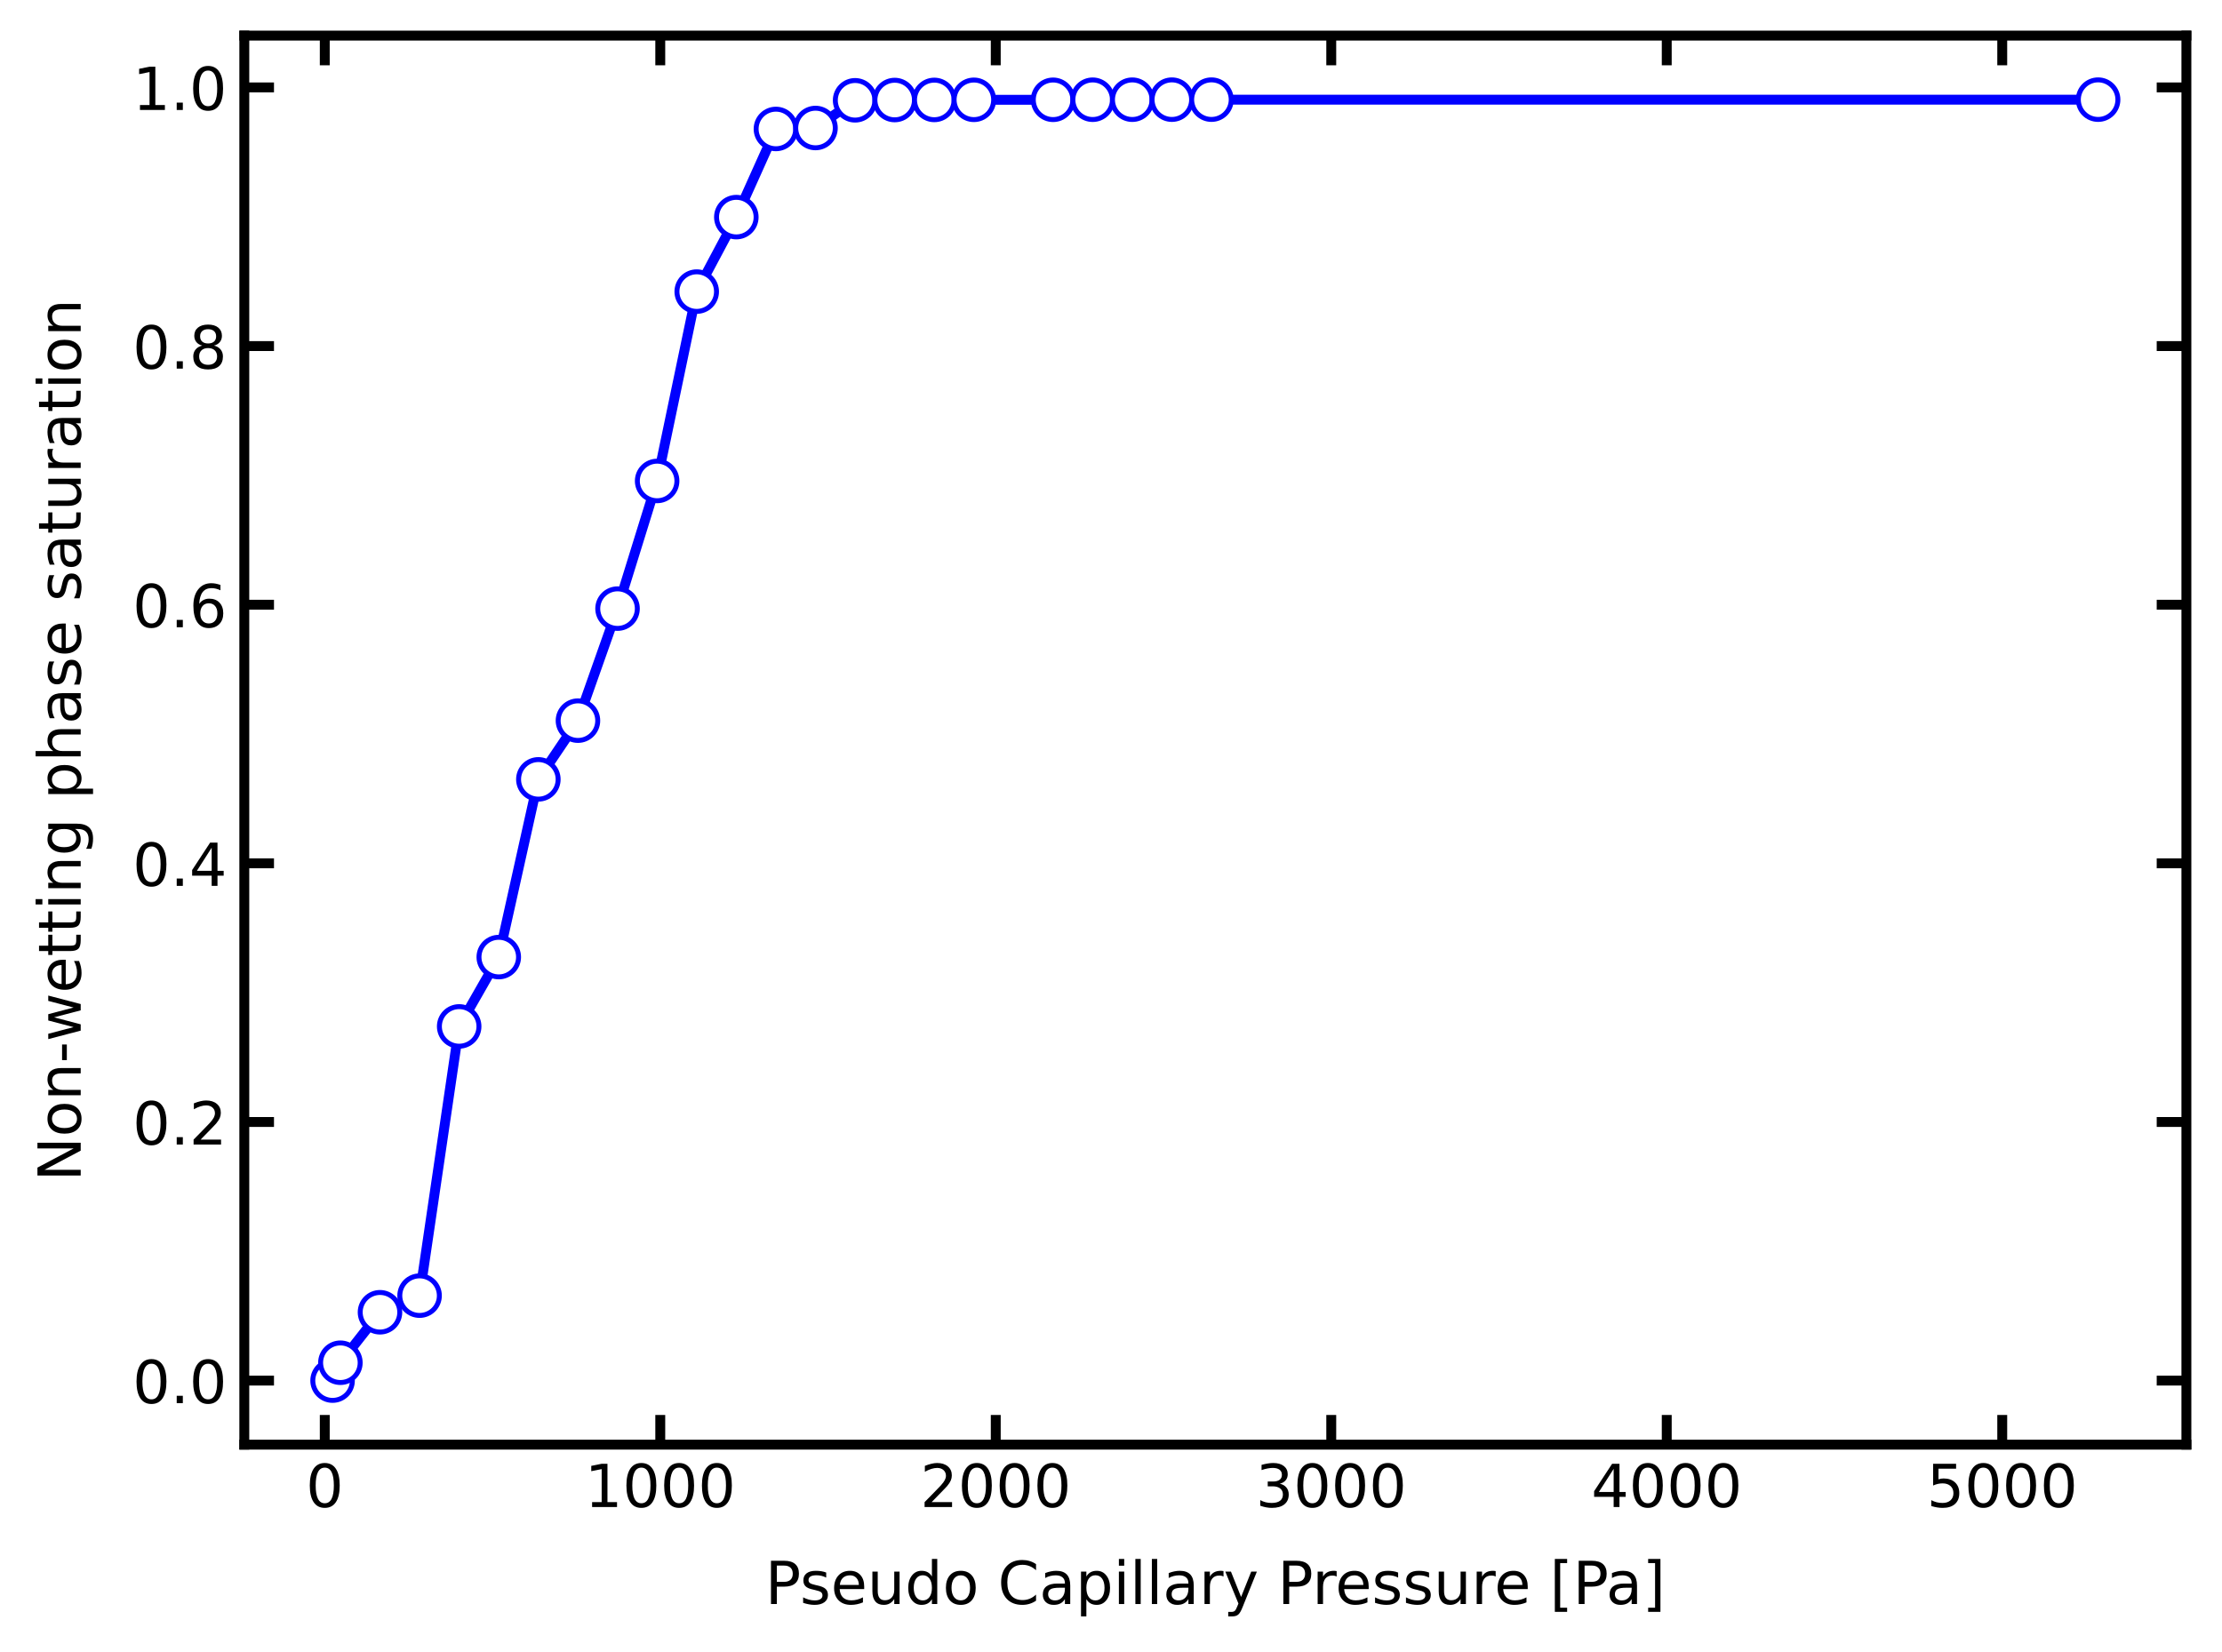
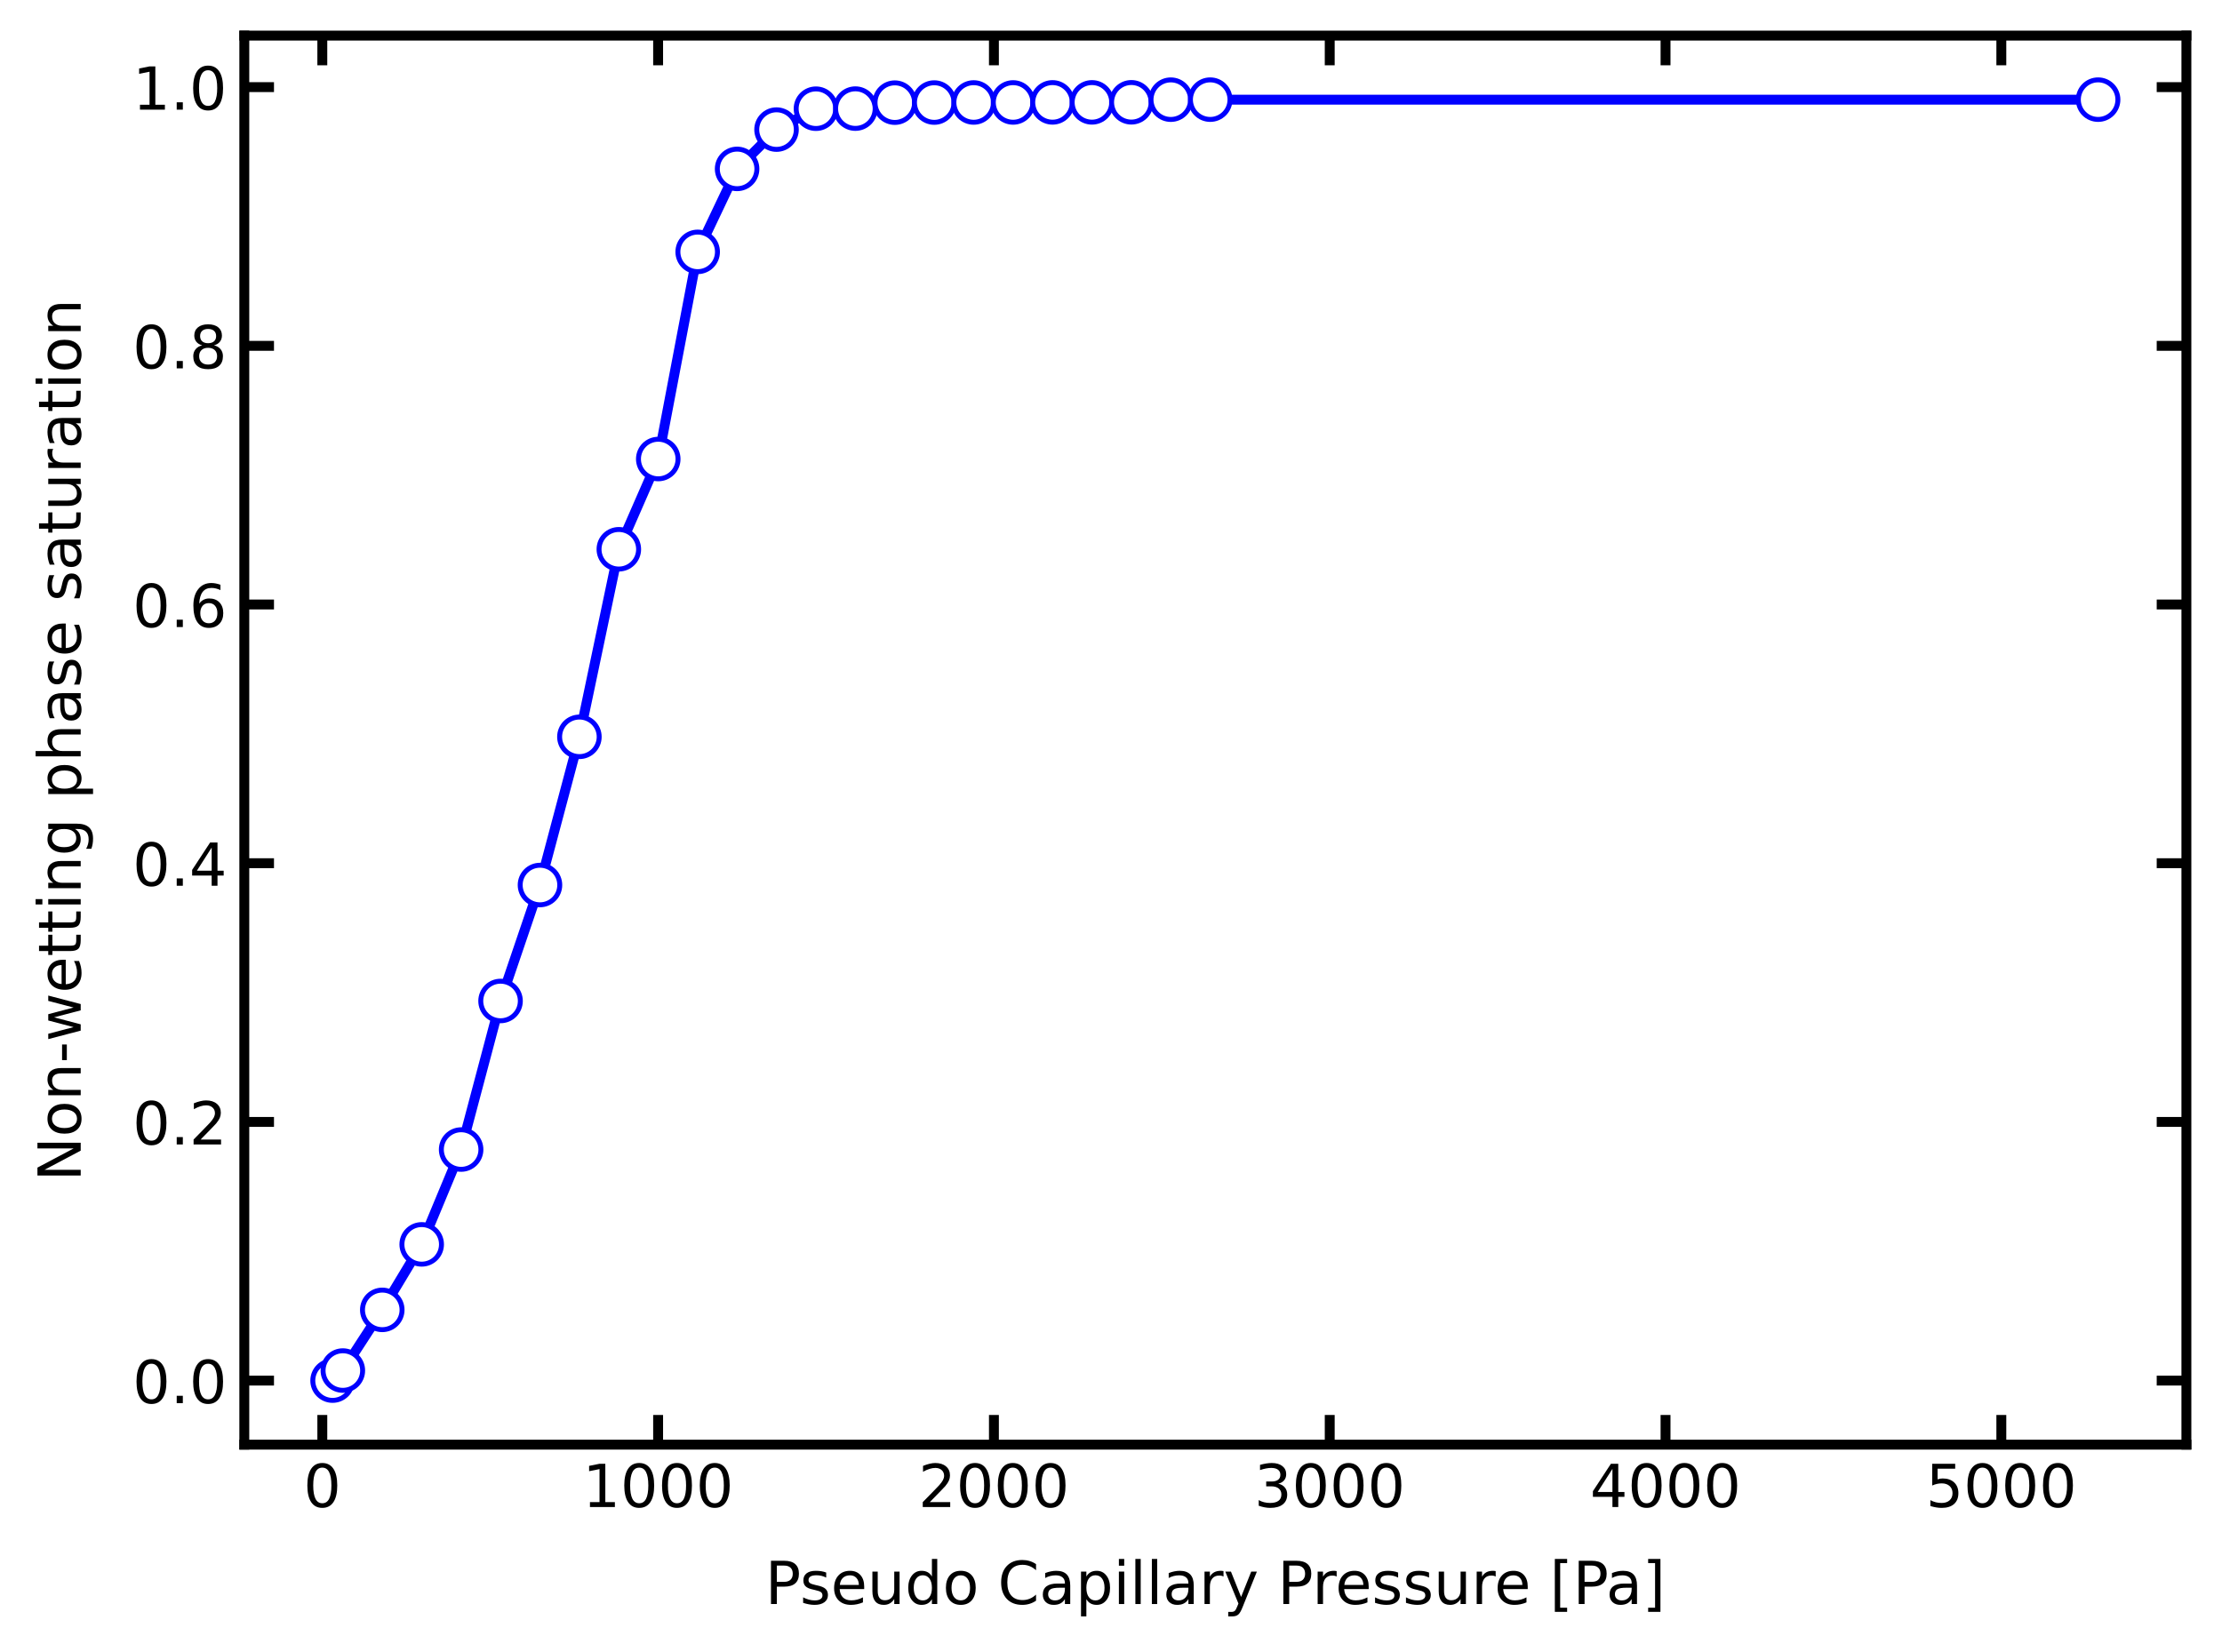
<svg xmlns="http://www.w3.org/2000/svg" xmlns:xlink="http://www.w3.org/1999/xlink" width="449.28pt" height="334.08pt" viewBox="0 0 449.28 334.08" version="1.1">
  <defs>
    <style type="text/css">*{stroke-linejoin: round; stroke-linecap: butt}</style>
  </defs>
  <g id="figure_1">
    <g id="patch_1">
      <path d="M 0 334.08  L 449.28 334.08  L 449.28 0  L 0 0  z " style="fill: #ffffff" />
    </g>
    <g id="axes_1">
      <g id="patch_2">
        <path d="M 49.398 292.152  L 442.08 292.152  L 442.08 7.2  L 49.398 7.2  z " style="fill: #ffffff" />
      </g>
      <g id="matplotlib.axis_1">
        <g id="xtick_1">
          <g id="line2d_1">
            <defs>
-               <path id="m7e0bf2d7dd" d="M 0 0  L 0 -6  " style="stroke: #000000; stroke-width: 2" />
-             </defs>
-             <g>
-               <use xlink:href="#m7e0bf2d7dd" x="65.667" y="292.152" style="fill: #ffffff; stroke: #000000; stroke-width: 2" />
+               <path id="mb502995f31" d="M 0 0  L 0 -6  " style="stroke: #000000; stroke-width: 2" />
+             </defs>
+             <g>
+               <use xlink:href="#mb502995f31" x="65.171" y="292.152" style="fill: #ffffff; stroke: #000000; stroke-width: 2" />
            </g>
          </g>
          <g id="line2d_2">
            <defs>
-               <path id="m08f80aa9a9" d="M 0 0  L 0 6  " style="stroke: #000000; stroke-width: 2" />
-             </defs>
-             <g>
-               <use xlink:href="#m08f80aa9a9" x="65.667" y="7.2" style="fill: #ffffff; stroke: #000000; stroke-width: 2" />
+               <path id="mca2e979e4f" d="M 0 0  L 0 6  " style="stroke: #000000; stroke-width: 2" />
+             </defs>
+             <g>
+               <use xlink:href="#mca2e979e4f" x="65.171" y="7.2" style="fill: #ffffff; stroke: #000000; stroke-width: 2" />
            </g>
          </g>
          <g id="text_1">
-             <g transform="translate(61.8496 304.7706)scale(0.12 -0.12)">
+             <g transform="translate(61.35337 304.7706)scale(0.12 -0.12)">
              <defs>
                <path id="DejaVuSans-30" d="M 2034 4250  Q 1547 4250 1301 3770  Q 1056 3291 1056 2328  Q 1056 1369 1301 889  Q 1547 409 2034 409  Q 2525 409 2770 889  Q 3016 1369 3016 2328  Q 3016 3291 2770 3770  Q 2525 4250 2034 4250  z M 2034 4750  Q 2819 4750 3233 4129  Q 3647 3509 3647 2328  Q 3647 1150 3233 529  Q 2819 -91 2034 -91  Q 1250 -91 836 529  Q 422 1150 422 2328  Q 422 3509 836 4129  Q 1250 4750 2034 4750  z " transform="scale(0.015625)" />
              </defs>
              <use xlink:href="#DejaVuSans-30" />
            </g>
          </g>
        </g>
        <g id="xtick_2">
          <g id="line2d_3">
            <g>
-               <use xlink:href="#m7e0bf2d7dd" x="133.503" y="292.152" style="fill: #ffffff; stroke: #000000; stroke-width: 2" />
+               <use xlink:href="#mb502995f31" x="133.069" y="292.152" style="fill: #ffffff; stroke: #000000; stroke-width: 2" />
            </g>
          </g>
          <g id="line2d_4">
            <g>
-               <use xlink:href="#m08f80aa9a9" x="133.503" y="7.2" style="fill: #ffffff; stroke: #000000; stroke-width: 2" />
+               <use xlink:href="#mca2e979e4f" x="133.069" y="7.2" style="fill: #ffffff; stroke: #000000; stroke-width: 2" />
            </g>
          </g>
          <g id="text_2">
-             <g transform="translate(118.2326 304.7706)scale(0.12 -0.12)">
+             <g transform="translate(117.7991 304.7706)scale(0.12 -0.12)">
              <defs>
                <path id="DejaVuSans-31" d="M 794 531  L 1825 531  L 1825 4091  L 703 3866  L 703 4441  L 1819 4666  L 2450 4666  L 2450 531  L 3481 531  L 3481 0  L 794 0  L 794 531  z " transform="scale(0.015625)" />
              </defs>
              <use xlink:href="#DejaVuSans-31" />
              <use xlink:href="#DejaVuSans-30" x="63.623" />
              <use xlink:href="#DejaVuSans-30" x="127.246" />
              <use xlink:href="#DejaVuSans-30" x="190.869" />
            </g>
          </g>
        </g>
        <g id="xtick_3">
          <g id="line2d_5">
            <g>
-               <use xlink:href="#m7e0bf2d7dd" x="201.338" y="292.152" style="fill: #ffffff; stroke: #000000; stroke-width: 2" />
+               <use xlink:href="#mb502995f31" x="200.967" y="292.152" style="fill: #ffffff; stroke: #000000; stroke-width: 2" />
            </g>
          </g>
          <g id="line2d_6">
            <g>
-               <use xlink:href="#m08f80aa9a9" x="201.338" y="7.2" style="fill: #ffffff; stroke: #000000; stroke-width: 2" />
+               <use xlink:href="#mca2e979e4f" x="200.967" y="7.2" style="fill: #ffffff; stroke: #000000; stroke-width: 2" />
            </g>
          </g>
          <g id="text_3">
-             <g transform="translate(186.0681 304.7706)scale(0.12 -0.12)">
+             <g transform="translate(185.6972 304.7706)scale(0.12 -0.12)">
              <defs>
                <path id="DejaVuSans-32" d="M 1228 531  L 3431 531  L 3431 0  L 469 0  L 469 531  Q 828 903 1448 1529  Q 2069 2156 2228 2338  Q 2531 2678 2651 2914  Q 2772 3150 2772 3378  Q 2772 3750 2511 3984  Q 2250 4219 1831 4219  Q 1534 4219 1204 4116  Q 875 4013 500 3803  L 500 4441  Q 881 4594 1212 4672  Q 1544 4750 1819 4750  Q 2544 4750 2975 4387  Q 3406 4025 3406 3419  Q 3406 3131 3298 2873  Q 3191 2616 2906 2266  Q 2828 2175 2409 1742  Q 1991 1309 1228 531  z " transform="scale(0.015625)" />
              </defs>
              <use xlink:href="#DejaVuSans-32" />
              <use xlink:href="#DejaVuSans-30" x="63.623" />
              <use xlink:href="#DejaVuSans-30" x="127.246" />
              <use xlink:href="#DejaVuSans-30" x="190.869" />
            </g>
          </g>
        </g>
        <g id="xtick_4">
          <g id="line2d_7">
            <g>
-               <use xlink:href="#m7e0bf2d7dd" x="269.174" y="292.152" style="fill: #ffffff; stroke: #000000; stroke-width: 2" />
+               <use xlink:href="#mb502995f31" x="268.865" y="292.152" style="fill: #ffffff; stroke: #000000; stroke-width: 2" />
            </g>
          </g>
          <g id="line2d_8">
            <g>
-               <use xlink:href="#m08f80aa9a9" x="269.174" y="7.2" style="fill: #ffffff; stroke: #000000; stroke-width: 2" />
+               <use xlink:href="#mca2e979e4f" x="268.865" y="7.2" style="fill: #ffffff; stroke: #000000; stroke-width: 2" />
            </g>
          </g>
          <g id="text_4">
-             <g transform="translate(253.9036 304.7706)scale(0.12 -0.12)">
+             <g transform="translate(253.5954 304.7706)scale(0.12 -0.12)">
              <defs>
                <path id="DejaVuSans-33" d="M 2597 2516  Q 3050 2419 3304 2112  Q 3559 1806 3559 1356  Q 3559 666 3084 287  Q 2609 -91 1734 -91  Q 1441 -91 1130 -33  Q 819 25 488 141  L 488 750  Q 750 597 1062 519  Q 1375 441 1716 441  Q 2309 441 2620 675  Q 2931 909 2931 1356  Q 2931 1769 2642 2001  Q 2353 2234 1838 2234  L 1294 2234  L 1294 2753  L 1863 2753  Q 2328 2753 2575 2939  Q 2822 3125 2822 3475  Q 2822 3834 2567 4026  Q 2313 4219 1838 4219  Q 1578 4219 1281 4162  Q 984 4106 628 3988  L 628 4550  Q 988 4650 1302 4700  Q 1616 4750 1894 4750  Q 2613 4750 3031 4423  Q 3450 4097 3450 3541  Q 3450 3153 3228 2886  Q 3006 2619 2597 2516  z " transform="scale(0.015625)" />
              </defs>
              <use xlink:href="#DejaVuSans-33" />
              <use xlink:href="#DejaVuSans-30" x="63.623" />
              <use xlink:href="#DejaVuSans-30" x="127.246" />
              <use xlink:href="#DejaVuSans-30" x="190.869" />
            </g>
          </g>
        </g>
        <g id="xtick_5">
          <g id="line2d_9">
            <g>
-               <use xlink:href="#m7e0bf2d7dd" x="337.009" y="292.152" style="fill: #ffffff; stroke: #000000; stroke-width: 2" />
+               <use xlink:href="#mb502995f31" x="336.764" y="292.152" style="fill: #ffffff; stroke: #000000; stroke-width: 2" />
            </g>
          </g>
          <g id="line2d_10">
            <g>
-               <use xlink:href="#m08f80aa9a9" x="337.009" y="7.2" style="fill: #ffffff; stroke: #000000; stroke-width: 2" />
+               <use xlink:href="#mca2e979e4f" x="336.764" y="7.2" style="fill: #ffffff; stroke: #000000; stroke-width: 2" />
            </g>
          </g>
          <g id="text_5">
-             <g transform="translate(321.7391 304.7706)scale(0.12 -0.12)">
+             <g transform="translate(321.4936 304.7706)scale(0.12 -0.12)">
              <defs>
                <path id="DejaVuSans-34" d="M 2419 4116  L 825 1625  L 2419 1625  L 2419 4116  z M 2253 4666  L 3047 4666  L 3047 1625  L 3713 1625  L 3713 1100  L 3047 1100  L 3047 0  L 2419 0  L 2419 1100  L 313 1100  L 313 1709  L 2253 4666  z " transform="scale(0.015625)" />
              </defs>
              <use xlink:href="#DejaVuSans-34" />
              <use xlink:href="#DejaVuSans-30" x="63.623" />
              <use xlink:href="#DejaVuSans-30" x="127.246" />
              <use xlink:href="#DejaVuSans-30" x="190.869" />
            </g>
          </g>
        </g>
        <g id="xtick_6">
          <g id="line2d_11">
            <g>
-               <use xlink:href="#m7e0bf2d7dd" x="404.845" y="292.152" style="fill: #ffffff; stroke: #000000; stroke-width: 2" />
+               <use xlink:href="#mb502995f31" x="404.662" y="292.152" style="fill: #ffffff; stroke: #000000; stroke-width: 2" />
            </g>
          </g>
          <g id="line2d_12">
            <g>
-               <use xlink:href="#m08f80aa9a9" x="404.845" y="7.2" style="fill: #ffffff; stroke: #000000; stroke-width: 2" />
+               <use xlink:href="#mca2e979e4f" x="404.662" y="7.2" style="fill: #ffffff; stroke: #000000; stroke-width: 2" />
            </g>
          </g>
          <g id="text_6">
-             <g transform="translate(389.5746 304.7706)scale(0.12 -0.12)">
+             <g transform="translate(389.3918 304.7706)scale(0.12 -0.12)">
              <defs>
                <path id="DejaVuSans-35" d="M 691 4666  L 3169 4666  L 3169 4134  L 1269 4134  L 1269 2991  Q 1406 3038 1543 3061  Q 1681 3084 1819 3084  Q 2600 3084 3056 2656  Q 3513 2228 3513 1497  Q 3513 744 3044 326  Q 2575 -91 1722 -91  Q 1428 -91 1123 -41  Q 819 9 494 109  L 494 744  Q 775 591 1075 516  Q 1375 441 1709 441  Q 2250 441 2565 725  Q 2881 1009 2881 1497  Q 2881 1984 2565 2268  Q 2250 2553 1709 2553  Q 1456 2553 1204 2497  Q 953 2441 691 2322  L 691 4666  z " transform="scale(0.015625)" />
              </defs>
              <use xlink:href="#DejaVuSans-35" />
              <use xlink:href="#DejaVuSans-30" x="63.623" />
              <use xlink:href="#DejaVuSans-30" x="127.246" />
              <use xlink:href="#DejaVuSans-30" x="190.869" />
            </g>
          </g>
        </g>
        <g id="text_7">
          <g transform="translate(154.7141 324.3844)scale(0.12 -0.12)">
            <defs>
              <path id="DejaVuSans-50" d="M 1259 4147  L 1259 2394  L 2053 2394  Q 2494 2394 2734 2622  Q 2975 2850 2975 3272  Q 2975 3691 2734 3919  Q 2494 4147 2053 4147  L 1259 4147  z M 628 4666  L 2053 4666  Q 2838 4666 3239 4311  Q 3641 3956 3641 3272  Q 3641 2581 3239 2228  Q 2838 1875 2053 1875  L 1259 1875  L 1259 0  L 628 0  L 628 4666  z " transform="scale(0.015625)" />
              <path id="DejaVuSans-73" d="M 2834 3397  L 2834 2853  Q 2591 2978 2328 3040  Q 2066 3103 1784 3103  Q 1356 3103 1142 2972  Q 928 2841 928 2578  Q 928 2378 1081 2264  Q 1234 2150 1697 2047  L 1894 2003  Q 2506 1872 2764 1633  Q 3022 1394 3022 966  Q 3022 478 2636 193  Q 2250 -91 1575 -91  Q 1294 -91 989 -36  Q 684 19 347 128  L 347 722  Q 666 556 975 473  Q 1284 391 1588 391  Q 1994 391 2212 530  Q 2431 669 2431 922  Q 2431 1156 2273 1281  Q 2116 1406 1581 1522  L 1381 1569  Q 847 1681 609 1914  Q 372 2147 372 2553  Q 372 3047 722 3315  Q 1072 3584 1716 3584  Q 2034 3584 2315 3537  Q 2597 3491 2834 3397  z " transform="scale(0.015625)" />
              <path id="DejaVuSans-65" d="M 3597 1894  L 3597 1613  L 953 1613  Q 991 1019 1311 708  Q 1631 397 2203 397  Q 2534 397 2845 478  Q 3156 559 3463 722  L 3463 178  Q 3153 47 2828 -22  Q 2503 -91 2169 -91  Q 1331 -91 842 396  Q 353 884 353 1716  Q 353 2575 817 3079  Q 1281 3584 2069 3584  Q 2775 3584 3186 3129  Q 3597 2675 3597 1894  z M 3022 2063  Q 3016 2534 2758 2815  Q 2500 3097 2075 3097  Q 1594 3097 1305 2825  Q 1016 2553 972 2059  L 3022 2063  z " transform="scale(0.015625)" />
              <path id="DejaVuSans-75" d="M 544 1381  L 544 3500  L 1119 3500  L 1119 1403  Q 1119 906 1312 657  Q 1506 409 1894 409  Q 2359 409 2629 706  Q 2900 1003 2900 1516  L 2900 3500  L 3475 3500  L 3475 0  L 2900 0  L 2900 538  Q 2691 219 2414 64  Q 2138 -91 1772 -91  Q 1169 -91 856 284  Q 544 659 544 1381  z M 1991 3584  L 1991 3584  z " transform="scale(0.015625)" />
              <path id="DejaVuSans-64" d="M 2906 2969  L 2906 4863  L 3481 4863  L 3481 0  L 2906 0  L 2906 525  Q 2725 213 2448 61  Q 2172 -91 1784 -91  Q 1150 -91 751 415  Q 353 922 353 1747  Q 353 2572 751 3078  Q 1150 3584 1784 3584  Q 2172 3584 2448 3432  Q 2725 3281 2906 2969  z M 947 1747  Q 947 1113 1208 752  Q 1469 391 1925 391  Q 2381 391 2643 752  Q 2906 1113 2906 1747  Q 2906 2381 2643 2742  Q 2381 3103 1925 3103  Q 1469 3103 1208 2742  Q 947 2381 947 1747  z " transform="scale(0.015625)" />
              <path id="DejaVuSans-6f" d="M 1959 3097  Q 1497 3097 1228 2736  Q 959 2375 959 1747  Q 959 1119 1226 758  Q 1494 397 1959 397  Q 2419 397 2687 759  Q 2956 1122 2956 1747  Q 2956 2369 2687 2733  Q 2419 3097 1959 3097  z M 1959 3584  Q 2709 3584 3137 3096  Q 3566 2609 3566 1747  Q 3566 888 3137 398  Q 2709 -91 1959 -91  Q 1206 -91 779 398  Q 353 888 353 1747  Q 353 2609 779 3096  Q 1206 3584 1959 3584  z " transform="scale(0.015625)" />
              <path id="DejaVuSans-20" transform="scale(0.015625)" />
              <path id="DejaVuSans-43" d="M 4122 4306  L 4122 3641  Q 3803 3938 3442 4084  Q 3081 4231 2675 4231  Q 1875 4231 1450 3742  Q 1025 3253 1025 2328  Q 1025 1406 1450 917  Q 1875 428 2675 428  Q 3081 428 3442 575  Q 3803 722 4122 1019  L 4122 359  Q 3791 134 3420 21  Q 3050 -91 2638 -91  Q 1578 -91 968 557  Q 359 1206 359 2328  Q 359 3453 968 4101  Q 1578 4750 2638 4750  Q 3056 4750 3426 4639  Q 3797 4528 4122 4306  z " transform="scale(0.015625)" />
              <path id="DejaVuSans-61" d="M 2194 1759  Q 1497 1759 1228 1600  Q 959 1441 959 1056  Q 959 750 1161 570  Q 1363 391 1709 391  Q 2188 391 2477 730  Q 2766 1069 2766 1631  L 2766 1759  L 2194 1759  z M 3341 1997  L 3341 0  L 2766 0  L 2766 531  Q 2569 213 2275 61  Q 1981 -91 1556 -91  Q 1019 -91 701 211  Q 384 513 384 1019  Q 384 1609 779 1909  Q 1175 2209 1959 2209  L 2766 2209  L 2766 2266  Q 2766 2663 2505 2880  Q 2244 3097 1772 3097  Q 1472 3097 1187 3025  Q 903 2953 641 2809  L 641 3341  Q 956 3463 1253 3523  Q 1550 3584 1831 3584  Q 2591 3584 2966 3190  Q 3341 2797 3341 1997  z " transform="scale(0.015625)" />
              <path id="DejaVuSans-70" d="M 1159 525  L 1159 -1331  L 581 -1331  L 581 3500  L 1159 3500  L 1159 2969  Q 1341 3281 1617 3432  Q 1894 3584 2278 3584  Q 2916 3584 3314 3078  Q 3713 2572 3713 1747  Q 3713 922 3314 415  Q 2916 -91 2278 -91  Q 1894 -91 1617 61  Q 1341 213 1159 525  z M 3116 1747  Q 3116 2381 2855 2742  Q 2594 3103 2138 3103  Q 1681 3103 1420 2742  Q 1159 2381 1159 1747  Q 1159 1113 1420 752  Q 1681 391 2138 391  Q 2594 391 2855 752  Q 3116 1113 3116 1747  z " transform="scale(0.015625)" />
              <path id="DejaVuSans-69" d="M 603 3500  L 1178 3500  L 1178 0  L 603 0  L 603 3500  z M 603 4863  L 1178 4863  L 1178 4134  L 603 4134  L 603 4863  z " transform="scale(0.015625)" />
              <path id="DejaVuSans-6c" d="M 603 4863  L 1178 4863  L 1178 0  L 603 0  L 603 4863  z " transform="scale(0.015625)" />
              <path id="DejaVuSans-72" d="M 2631 2963  Q 2534 3019 2420 3045  Q 2306 3072 2169 3072  Q 1681 3072 1420 2755  Q 1159 2438 1159 1844  L 1159 0  L 581 0  L 581 3500  L 1159 3500  L 1159 2956  Q 1341 3275 1631 3429  Q 1922 3584 2338 3584  Q 2397 3584 2469 3576  Q 2541 3569 2628 3553  L 2631 2963  z " transform="scale(0.015625)" />
              <path id="DejaVuSans-79" d="M 2059 -325  Q 1816 -950 1584 -1140  Q 1353 -1331 966 -1331  L 506 -1331  L 506 -850  L 844 -850  Q 1081 -850 1212 -737  Q 1344 -625 1503 -206  L 1606 56  L 191 3500  L 800 3500  L 1894 763  L 2988 3500  L 3597 3500  L 2059 -325  z " transform="scale(0.015625)" />
              <path id="DejaVuSans-5b" d="M 550 4863  L 1875 4863  L 1875 4416  L 1125 4416  L 1125 -397  L 1875 -397  L 1875 -844  L 550 -844  L 550 4863  z " transform="scale(0.015625)" />
              <path id="DejaVuSans-5d" d="M 1947 4863  L 1947 -844  L 622 -844  L 622 -397  L 1369 -397  L 1369 4416  L 622 4416  L 622 4863  L 1947 4863  z " transform="scale(0.015625)" />
            </defs>
            <use xlink:href="#DejaVuSans-50" />
            <use xlink:href="#DejaVuSans-73" x="58.553" />
            <use xlink:href="#DejaVuSans-65" x="110.652" />
            <use xlink:href="#DejaVuSans-75" x="172.176" />
            <use xlink:href="#DejaVuSans-64" x="235.555" />
            <use xlink:href="#DejaVuSans-6f" x="299.031" />
            <use xlink:href="#DejaVuSans-20" x="360.213" />
            <use xlink:href="#DejaVuSans-43" x="392" />
            <use xlink:href="#DejaVuSans-61" x="461.824" />
            <use xlink:href="#DejaVuSans-70" x="523.104" />
            <use xlink:href="#DejaVuSans-69" x="586.58" />
            <use xlink:href="#DejaVuSans-6c" x="614.363" />
            <use xlink:href="#DejaVuSans-6c" x="642.146" />
            <use xlink:href="#DejaVuSans-61" x="669.93" />
            <use xlink:href="#DejaVuSans-72" x="731.209" />
            <use xlink:href="#DejaVuSans-79" x="772.322" />
            <use xlink:href="#DejaVuSans-20" x="831.502" />
            <use xlink:href="#DejaVuSans-50" x="863.289" />
            <use xlink:href="#DejaVuSans-72" x="921.842" />
            <use xlink:href="#DejaVuSans-65" x="960.705" />
            <use xlink:href="#DejaVuSans-73" x="1022.229" />
            <use xlink:href="#DejaVuSans-73" x="1074.328" />
            <use xlink:href="#DejaVuSans-75" x="1126.428" />
            <use xlink:href="#DejaVuSans-72" x="1189.807" />
            <use xlink:href="#DejaVuSans-65" x="1228.67" />
            <use xlink:href="#DejaVuSans-20" x="1290.193" />
            <use xlink:href="#DejaVuSans-5b" x="1321.98" />
            <use xlink:href="#DejaVuSans-50" x="1360.994" />
            <use xlink:href="#DejaVuSans-61" x="1416.797" />
            <use xlink:href="#DejaVuSans-5d" x="1478.076" />
          </g>
        </g>
      </g>
      <g id="matplotlib.axis_2">
        <g id="ytick_1">
          <g id="line2d_13">
            <defs>
-               <path id="m1844cdfa31" d="M 0 0  L 6 0  " style="stroke: #000000; stroke-width: 2" />
-             </defs>
-             <g>
-               <use xlink:href="#m1844cdfa31" x="49.398" y="279.2" style="fill: #ffffff; stroke: #000000; stroke-width: 2" />
+               <path id="m2c8e414f49" d="M 0 0  L 6 0  " style="stroke: #000000; stroke-width: 2" />
+             </defs>
+             <g>
+               <use xlink:href="#m2c8e414f49" x="49.398" y="279.2" style="fill: #ffffff; stroke: #000000; stroke-width: 2" />
            </g>
          </g>
          <g id="line2d_14">
            <defs>
-               <path id="mda41d176ac" d="M 0 0  L -6 0  " style="stroke: #000000; stroke-width: 2" />
-             </defs>
-             <g>
-               <use xlink:href="#mda41d176ac" x="442.08" y="279.2" style="fill: #ffffff; stroke: #000000; stroke-width: 2" />
+               <path id="m45b484b24d" d="M 0 0  L -6 0  " style="stroke: #000000; stroke-width: 2" />
+             </defs>
+             <g>
+               <use xlink:href="#m45b484b24d" x="442.08" y="279.2" style="fill: #ffffff; stroke: #000000; stroke-width: 2" />
            </g>
          </g>
          <g id="text_8">
            <g transform="translate(26.81375 283.7592)scale(0.12 -0.12)">
              <defs>
                <path id="DejaVuSans-2e" d="M 684 794  L 1344 794  L 1344 0  L 684 0  L 684 794  z " transform="scale(0.015625)" />
              </defs>
              <use xlink:href="#DejaVuSans-30" />
              <use xlink:href="#DejaVuSans-2e" x="63.623" />
              <use xlink:href="#DejaVuSans-30" x="95.41" />
            </g>
          </g>
        </g>
        <g id="ytick_2">
          <g id="line2d_15">
            <g>
-               <use xlink:href="#m1844cdfa31" x="49.398" y="226.897" style="fill: #ffffff; stroke: #000000; stroke-width: 2" />
+               <use xlink:href="#m2c8e414f49" x="49.398" y="226.884" style="fill: #ffffff; stroke: #000000; stroke-width: 2" />
            </g>
          </g>
          <g id="line2d_16">
            <g>
-               <use xlink:href="#mda41d176ac" x="442.08" y="226.897" style="fill: #ffffff; stroke: #000000; stroke-width: 2" />
+               <use xlink:href="#m45b484b24d" x="442.08" y="226.884" style="fill: #ffffff; stroke: #000000; stroke-width: 2" />
            </g>
          </g>
          <g id="text_9">
-             <g transform="translate(26.81375 231.4558)scale(0.12 -0.12)">
+             <g transform="translate(26.81375 231.4428)scale(0.12 -0.12)">
              <use xlink:href="#DejaVuSans-30" />
              <use xlink:href="#DejaVuSans-2e" x="63.623" />
              <use xlink:href="#DejaVuSans-32" x="95.41" />
            </g>
          </g>
        </g>
        <g id="ytick_3">
          <g id="line2d_17">
            <g>
-               <use xlink:href="#m1844cdfa31" x="49.398" y="174.593" style="fill: #ffffff; stroke: #000000; stroke-width: 2" />
+               <use xlink:href="#m2c8e414f49" x="49.398" y="174.567" style="fill: #ffffff; stroke: #000000; stroke-width: 2" />
            </g>
          </g>
          <g id="line2d_18">
            <g>
-               <use xlink:href="#mda41d176ac" x="442.08" y="174.593" style="fill: #ffffff; stroke: #000000; stroke-width: 2" />
+               <use xlink:href="#m45b484b24d" x="442.08" y="174.567" style="fill: #ffffff; stroke: #000000; stroke-width: 2" />
            </g>
          </g>
          <g id="text_10">
-             <g transform="translate(26.81375 179.1525)scale(0.12 -0.12)">
+             <g transform="translate(26.81375 179.1264)scale(0.12 -0.12)">
              <use xlink:href="#DejaVuSans-30" />
              <use xlink:href="#DejaVuSans-2e" x="63.623" />
              <use xlink:href="#DejaVuSans-34" x="95.41" />
            </g>
          </g>
        </g>
        <g id="ytick_4">
          <g id="line2d_19">
            <g>
-               <use xlink:href="#m1844cdfa31" x="49.398" y="122.29" style="fill: #ffffff; stroke: #000000; stroke-width: 2" />
+               <use xlink:href="#m2c8e414f49" x="49.398" y="122.251" style="fill: #ffffff; stroke: #000000; stroke-width: 2" />
            </g>
          </g>
          <g id="line2d_20">
            <g>
-               <use xlink:href="#mda41d176ac" x="442.08" y="122.29" style="fill: #ffffff; stroke: #000000; stroke-width: 2" />
+               <use xlink:href="#m45b484b24d" x="442.08" y="122.251" style="fill: #ffffff; stroke: #000000; stroke-width: 2" />
            </g>
          </g>
          <g id="text_11">
-             <g transform="translate(26.81375 126.8491)scale(0.12 -0.12)">
+             <g transform="translate(26.81375 126.81)scale(0.12 -0.12)">
              <defs>
                <path id="DejaVuSans-36" d="M 2113 2584  Q 1688 2584 1439 2293  Q 1191 2003 1191 1497  Q 1191 994 1439 701  Q 1688 409 2113 409  Q 2538 409 2786 701  Q 3034 994 3034 1497  Q 3034 2003 2786 2293  Q 2538 2584 2113 2584  z M 3366 4563  L 3366 3988  Q 3128 4100 2886 4159  Q 2644 4219 2406 4219  Q 1781 4219 1451 3797  Q 1122 3375 1075 2522  Q 1259 2794 1537 2939  Q 1816 3084 2150 3084  Q 2853 3084 3261 2657  Q 3669 2231 3669 1497  Q 3669 778 3244 343  Q 2819 -91 2113 -91  Q 1303 -91 875 529  Q 447 1150 447 2328  Q 447 3434 972 4092  Q 1497 4750 2381 4750  Q 2619 4750 2861 4703  Q 3103 4656 3366 4563  z " transform="scale(0.015625)" />
              </defs>
              <use xlink:href="#DejaVuSans-30" />
              <use xlink:href="#DejaVuSans-2e" x="63.623" />
              <use xlink:href="#DejaVuSans-36" x="95.41" />
            </g>
          </g>
        </g>
        <g id="ytick_5">
          <g id="line2d_21">
            <g>
-               <use xlink:href="#m1844cdfa31" x="49.398" y="69.987" style="fill: #ffffff; stroke: #000000; stroke-width: 2" />
+               <use xlink:href="#m2c8e414f49" x="49.398" y="69.935" style="fill: #ffffff; stroke: #000000; stroke-width: 2" />
            </g>
          </g>
          <g id="line2d_22">
            <g>
-               <use xlink:href="#mda41d176ac" x="442.08" y="69.987" style="fill: #ffffff; stroke: #000000; stroke-width: 2" />
+               <use xlink:href="#m45b484b24d" x="442.08" y="69.935" style="fill: #ffffff; stroke: #000000; stroke-width: 2" />
            </g>
          </g>
          <g id="text_12">
-             <g transform="translate(26.81375 74.54576)scale(0.12 -0.12)">
+             <g transform="translate(26.81375 74.49357)scale(0.12 -0.12)">
              <defs>
                <path id="DejaVuSans-38" d="M 2034 2216  Q 1584 2216 1326 1975  Q 1069 1734 1069 1313  Q 1069 891 1326 650  Q 1584 409 2034 409  Q 2484 409 2743 651  Q 3003 894 3003 1313  Q 3003 1734 2745 1975  Q 2488 2216 2034 2216  z M 1403 2484  Q 997 2584 770 2862  Q 544 3141 544 3541  Q 544 4100 942 4425  Q 1341 4750 2034 4750  Q 2731 4750 3128 4425  Q 3525 4100 3525 3541  Q 3525 3141 3298 2862  Q 3072 2584 2669 2484  Q 3125 2378 3379 2068  Q 3634 1759 3634 1313  Q 3634 634 3220 271  Q 2806 -91 2034 -91  Q 1263 -91 848 271  Q 434 634 434 1313  Q 434 1759 690 2068  Q 947 2378 1403 2484  z M 1172 3481  Q 1172 3119 1398 2916  Q 1625 2713 2034 2713  Q 2441 2713 2670 2916  Q 2900 3119 2900 3481  Q 2900 3844 2670 4047  Q 2441 4250 2034 4250  Q 1625 4250 1398 4047  Q 1172 3844 1172 3481  z " transform="scale(0.015625)" />
              </defs>
              <use xlink:href="#DejaVuSans-30" />
              <use xlink:href="#DejaVuSans-2e" x="63.623" />
              <use xlink:href="#DejaVuSans-38" x="95.41" />
            </g>
          </g>
        </g>
        <g id="ytick_6">
          <g id="line2d_23">
            <g>
-               <use xlink:href="#m1844cdfa31" x="49.398" y="17.683" style="fill: #ffffff; stroke: #000000; stroke-width: 2" />
+               <use xlink:href="#m2c8e414f49" x="49.398" y="17.618" style="fill: #ffffff; stroke: #000000; stroke-width: 2" />
            </g>
          </g>
          <g id="line2d_24">
            <g>
-               <use xlink:href="#mda41d176ac" x="442.08" y="17.683" style="fill: #ffffff; stroke: #000000; stroke-width: 2" />
+               <use xlink:href="#m45b484b24d" x="442.08" y="17.618" style="fill: #ffffff; stroke: #000000; stroke-width: 2" />
            </g>
          </g>
          <g id="text_13">
-             <g transform="translate(26.81375 22.24241)scale(0.12 -0.12)">
+             <g transform="translate(26.81375 22.17717)scale(0.12 -0.12)">
              <use xlink:href="#DejaVuSans-31" />
              <use xlink:href="#DejaVuSans-2e" x="63.623" />
              <use xlink:href="#DejaVuSans-30" x="95.41" />
            </g>
          </g>
        </g>
        <g id="text_14">
          <g transform="translate(16.31812 238.8981)rotate(-90)scale(0.12 -0.12)">
            <defs>
              <path id="DejaVuSans-4e" d="M 628 4666  L 1478 4666  L 3547 763  L 3547 4666  L 4159 4666  L 4159 0  L 3309 0  L 1241 3903  L 1241 0  L 628 0  L 628 4666  z " transform="scale(0.015625)" />
              <path id="DejaVuSans-6e" d="M 3513 2113  L 3513 0  L 2938 0  L 2938 2094  Q 2938 2591 2744 2837  Q 2550 3084 2163 3084  Q 1697 3084 1428 2787  Q 1159 2491 1159 1978  L 1159 0  L 581 0  L 581 3500  L 1159 3500  L 1159 2956  Q 1366 3272 1645 3428  Q 1925 3584 2291 3584  Q 2894 3584 3203 3211  Q 3513 2838 3513 2113  z " transform="scale(0.015625)" />
              <path id="DejaVuSans-2d" d="M 313 2009  L 1997 2009  L 1997 1497  L 313 1497  L 313 2009  z " transform="scale(0.015625)" />
              <path id="DejaVuSans-77" d="M 269 3500  L 844 3500  L 1563 769  L 2278 3500  L 2956 3500  L 3675 769  L 4391 3500  L 4966 3500  L 4050 0  L 3372 0  L 2619 2869  L 1863 0  L 1184 0  L 269 3500  z " transform="scale(0.015625)" />
              <path id="DejaVuSans-74" d="M 1172 4494  L 1172 3500  L 2356 3500  L 2356 3053  L 1172 3053  L 1172 1153  Q 1172 725 1289 603  Q 1406 481 1766 481  L 2356 481  L 2356 0  L 1766 0  Q 1100 0 847 248  Q 594 497 594 1153  L 594 3053  L 172 3053  L 172 3500  L 594 3500  L 594 4494  L 1172 4494  z " transform="scale(0.015625)" />
              <path id="DejaVuSans-67" d="M 2906 1791  Q 2906 2416 2648 2759  Q 2391 3103 1925 3103  Q 1463 3103 1205 2759  Q 947 2416 947 1791  Q 947 1169 1205 825  Q 1463 481 1925 481  Q 2391 481 2648 825  Q 2906 1169 2906 1791  z M 3481 434  Q 3481 -459 3084 -895  Q 2688 -1331 1869 -1331  Q 1566 -1331 1297 -1286  Q 1028 -1241 775 -1147  L 775 -588  Q 1028 -725 1275 -790  Q 1522 -856 1778 -856  Q 2344 -856 2625 -561  Q 2906 -266 2906 331  L 2906 616  Q 2728 306 2450 153  Q 2172 0 1784 0  Q 1141 0 747 490  Q 353 981 353 1791  Q 353 2603 747 3093  Q 1141 3584 1784 3584  Q 2172 3584 2450 3431  Q 2728 3278 2906 2969  L 2906 3500  L 3481 3500  L 3481 434  z " transform="scale(0.015625)" />
              <path id="DejaVuSans-68" d="M 3513 2113  L 3513 0  L 2938 0  L 2938 2094  Q 2938 2591 2744 2837  Q 2550 3084 2163 3084  Q 1697 3084 1428 2787  Q 1159 2491 1159 1978  L 1159 0  L 581 0  L 581 4863  L 1159 4863  L 1159 2956  Q 1366 3272 1645 3428  Q 1925 3584 2291 3584  Q 2894 3584 3203 3211  Q 3513 2838 3513 2113  z " transform="scale(0.015625)" />
            </defs>
            <use xlink:href="#DejaVuSans-4e" />
            <use xlink:href="#DejaVuSans-6f" x="74.805" />
            <use xlink:href="#DejaVuSans-6e" x="135.986" />
            <use xlink:href="#DejaVuSans-2d" x="199.365" />
            <use xlink:href="#DejaVuSans-77" x="235.449" />
            <use xlink:href="#DejaVuSans-65" x="317.236" />
            <use xlink:href="#DejaVuSans-74" x="378.76" />
            <use xlink:href="#DejaVuSans-74" x="417.969" />
            <use xlink:href="#DejaVuSans-69" x="457.178" />
            <use xlink:href="#DejaVuSans-6e" x="484.961" />
            <use xlink:href="#DejaVuSans-67" x="548.34" />
            <use xlink:href="#DejaVuSans-20" x="611.816" />
            <use xlink:href="#DejaVuSans-70" x="643.604" />
            <use xlink:href="#DejaVuSans-68" x="707.08" />
            <use xlink:href="#DejaVuSans-61" x="770.459" />
            <use xlink:href="#DejaVuSans-73" x="831.738" />
            <use xlink:href="#DejaVuSans-65" x="883.838" />
            <use xlink:href="#DejaVuSans-20" x="945.361" />
            <use xlink:href="#DejaVuSans-73" x="977.148" />
            <use xlink:href="#DejaVuSans-61" x="1029.248" />
            <use xlink:href="#DejaVuSans-74" x="1090.527" />
            <use xlink:href="#DejaVuSans-75" x="1129.736" />
            <use xlink:href="#DejaVuSans-72" x="1193.115" />
            <use xlink:href="#DejaVuSans-61" x="1234.229" />
            <use xlink:href="#DejaVuSans-74" x="1295.508" />
            <use xlink:href="#DejaVuSans-69" x="1334.717" />
            <use xlink:href="#DejaVuSans-6f" x="1362.5" />
            <use xlink:href="#DejaVuSans-6e" x="1423.682" />
          </g>
        </g>
      </g>
      <g id="line2d_25">
-         <path d="M 67.247 279.2  L 68.826 275.585  L 76.832 265.379  L 84.837 262.021  L 92.843 207.574  L 100.849 193.551  L 108.854 157.611  L 116.86 145.737  L 124.865 123.082  L 132.871 97.263  L 140.876 58.971  L 148.882 43.907  L 156.888 26.079  L 164.893 25.885  L 172.899 20.283  L 180.904 20.228  L 188.91 20.208  L 196.916 20.186  L 212.927 20.181  L 220.932 20.168  L 228.938 20.163  L 236.943 20.155  L 244.949 20.152  L 424.231 20.152  " clip-path="url(#p5c5bbde8d8)" style="fill: none; stroke: #0000ff; stroke-width: 2; stroke-linecap: square" />
+         <path d="M 67.247 279.2  L 69.323 277.168  L 77.294 264.897  L 85.266 251.651  L 93.238 232.472  L 101.21 202.428  L 109.181 178.978  L 117.153 149.009  L 125.125 111.079  L 133.096 92.828  L 141.068 50.936  L 149.04 34.156  L 157.012 26.208  L 164.983 21.983  L 172.955 21.965  L 180.927 20.759  L 188.899 20.739  L 196.87 20.723  L 204.842 20.719  L 212.814 20.706  L 220.786 20.701  L 228.757 20.688  L 236.729 20.157  L 244.701 20.152  L 424.231 20.152  " clip-path="url(#p73855a3f5b)" style="fill: none; stroke: #0000ff; stroke-width: 2; stroke-linecap: square" />
        <defs>
-           <path id="m455ff243af" d="M 0 4  C 1.061 4 2.078 3.579 2.828 2.828  C 3.579 2.078 4 1.061 4 0  C 4 -1.061 3.579 -2.078 2.828 -2.828  C 2.078 -3.579 1.061 -4 0 -4  C -1.061 -4 -2.078 -3.579 -2.828 -2.828  C -3.579 -2.078 -4 -1.061 -4 0  C -4 1.061 -3.579 2.078 -2.828 2.828  C -2.078 3.579 -1.061 4 0 4  z " style="stroke: #0000ff" />
+           <path id="m8ac914f7c8" d="M 0 4  C 1.061 4 2.078 3.579 2.828 2.828  C 3.579 2.078 4 1.061 4 0  C 4 -1.061 3.579 -2.078 2.828 -2.828  C 2.078 -3.579 1.061 -4 0 -4  C -1.061 -4 -2.078 -3.579 -2.828 -2.828  C -3.579 -2.078 -4 -1.061 -4 0  C -4 1.061 -3.579 2.078 -2.828 2.828  C -2.078 3.579 -1.061 4 0 4  z " style="stroke: #0000ff" />
        </defs>
-         <g clip-path="url(#p5c5bbde8d8)">
-           <use xlink:href="#m455ff243af" x="67.247" y="279.2" style="fill: #ffffff; stroke: #0000ff" />
-           <use xlink:href="#m455ff243af" x="68.826" y="275.585" style="fill: #ffffff; stroke: #0000ff" />
-           <use xlink:href="#m455ff243af" x="76.832" y="265.379" style="fill: #ffffff; stroke: #0000ff" />
-           <use xlink:href="#m455ff243af" x="84.837" y="262.021" style="fill: #ffffff; stroke: #0000ff" />
-           <use xlink:href="#m455ff243af" x="92.843" y="207.574" style="fill: #ffffff; stroke: #0000ff" />
-           <use xlink:href="#m455ff243af" x="100.849" y="193.551" style="fill: #ffffff; stroke: #0000ff" />
-           <use xlink:href="#m455ff243af" x="108.854" y="157.611" style="fill: #ffffff; stroke: #0000ff" />
-           <use xlink:href="#m455ff243af" x="116.86" y="145.737" style="fill: #ffffff; stroke: #0000ff" />
-           <use xlink:href="#m455ff243af" x="124.865" y="123.082" style="fill: #ffffff; stroke: #0000ff" />
-           <use xlink:href="#m455ff243af" x="132.871" y="97.263" style="fill: #ffffff; stroke: #0000ff" />
-           <use xlink:href="#m455ff243af" x="140.876" y="58.971" style="fill: #ffffff; stroke: #0000ff" />
-           <use xlink:href="#m455ff243af" x="148.882" y="43.907" style="fill: #ffffff; stroke: #0000ff" />
-           <use xlink:href="#m455ff243af" x="156.888" y="26.079" style="fill: #ffffff; stroke: #0000ff" />
-           <use xlink:href="#m455ff243af" x="164.893" y="25.885" style="fill: #ffffff; stroke: #0000ff" />
-           <use xlink:href="#m455ff243af" x="172.899" y="20.283" style="fill: #ffffff; stroke: #0000ff" />
-           <use xlink:href="#m455ff243af" x="180.904" y="20.228" style="fill: #ffffff; stroke: #0000ff" />
-           <use xlink:href="#m455ff243af" x="188.91" y="20.208" style="fill: #ffffff; stroke: #0000ff" />
-           <use xlink:href="#m455ff243af" x="196.916" y="20.186" style="fill: #ffffff; stroke: #0000ff" />
-           <use xlink:href="#m455ff243af" x="212.927" y="20.181" style="fill: #ffffff; stroke: #0000ff" />
-           <use xlink:href="#m455ff243af" x="220.932" y="20.168" style="fill: #ffffff; stroke: #0000ff" />
-           <use xlink:href="#m455ff243af" x="228.938" y="20.163" style="fill: #ffffff; stroke: #0000ff" />
-           <use xlink:href="#m455ff243af" x="236.943" y="20.155" style="fill: #ffffff; stroke: #0000ff" />
-           <use xlink:href="#m455ff243af" x="244.949" y="20.152" style="fill: #ffffff; stroke: #0000ff" />
-           <use xlink:href="#m455ff243af" x="424.231" y="20.152" style="fill: #ffffff; stroke: #0000ff" />
+         <g clip-path="url(#p73855a3f5b)">
+           <use xlink:href="#m8ac914f7c8" x="67.247" y="279.2" style="fill: #ffffff; stroke: #0000ff" />
+           <use xlink:href="#m8ac914f7c8" x="69.323" y="277.168" style="fill: #ffffff; stroke: #0000ff" />
+           <use xlink:href="#m8ac914f7c8" x="77.294" y="264.897" style="fill: #ffffff; stroke: #0000ff" />
+           <use xlink:href="#m8ac914f7c8" x="85.266" y="251.651" style="fill: #ffffff; stroke: #0000ff" />
+           <use xlink:href="#m8ac914f7c8" x="93.238" y="232.472" style="fill: #ffffff; stroke: #0000ff" />
+           <use xlink:href="#m8ac914f7c8" x="101.21" y="202.428" style="fill: #ffffff; stroke: #0000ff" />
+           <use xlink:href="#m8ac914f7c8" x="109.181" y="178.978" style="fill: #ffffff; stroke: #0000ff" />
+           <use xlink:href="#m8ac914f7c8" x="117.153" y="149.009" style="fill: #ffffff; stroke: #0000ff" />
+           <use xlink:href="#m8ac914f7c8" x="125.125" y="111.079" style="fill: #ffffff; stroke: #0000ff" />
+           <use xlink:href="#m8ac914f7c8" x="133.096" y="92.828" style="fill: #ffffff; stroke: #0000ff" />
+           <use xlink:href="#m8ac914f7c8" x="141.068" y="50.936" style="fill: #ffffff; stroke: #0000ff" />
+           <use xlink:href="#m8ac914f7c8" x="149.04" y="34.156" style="fill: #ffffff; stroke: #0000ff" />
+           <use xlink:href="#m8ac914f7c8" x="157.012" y="26.208" style="fill: #ffffff; stroke: #0000ff" />
+           <use xlink:href="#m8ac914f7c8" x="164.983" y="21.983" style="fill: #ffffff; stroke: #0000ff" />
+           <use xlink:href="#m8ac914f7c8" x="172.955" y="21.965" style="fill: #ffffff; stroke: #0000ff" />
+           <use xlink:href="#m8ac914f7c8" x="180.927" y="20.759" style="fill: #ffffff; stroke: #0000ff" />
+           <use xlink:href="#m8ac914f7c8" x="188.899" y="20.739" style="fill: #ffffff; stroke: #0000ff" />
+           <use xlink:href="#m8ac914f7c8" x="196.87" y="20.723" style="fill: #ffffff; stroke: #0000ff" />
+           <use xlink:href="#m8ac914f7c8" x="204.842" y="20.719" style="fill: #ffffff; stroke: #0000ff" />
+           <use xlink:href="#m8ac914f7c8" x="212.814" y="20.706" style="fill: #ffffff; stroke: #0000ff" />
+           <use xlink:href="#m8ac914f7c8" x="220.786" y="20.701" style="fill: #ffffff; stroke: #0000ff" />
+           <use xlink:href="#m8ac914f7c8" x="228.757" y="20.688" style="fill: #ffffff; stroke: #0000ff" />
+           <use xlink:href="#m8ac914f7c8" x="236.729" y="20.157" style="fill: #ffffff; stroke: #0000ff" />
+           <use xlink:href="#m8ac914f7c8" x="244.701" y="20.152" style="fill: #ffffff; stroke: #0000ff" />
+           <use xlink:href="#m8ac914f7c8" x="424.231" y="20.152" style="fill: #ffffff; stroke: #0000ff" />
        </g>
      </g>
      <g id="patch_3">
        <path d="M 49.398 292.152  L 49.398 7.2  " style="fill: none; stroke: #000000; stroke-width: 2; stroke-linejoin: miter; stroke-linecap: square" />
      </g>
      <g id="patch_4">
        <path d="M 442.08 292.152  L 442.08 7.2  " style="fill: none; stroke: #000000; stroke-width: 2; stroke-linejoin: miter; stroke-linecap: square" />
      </g>
      <g id="patch_5">
        <path d="M 49.398 292.152  L 442.08 292.152  " style="fill: none; stroke: #000000; stroke-width: 2; stroke-linejoin: miter; stroke-linecap: square" />
      </g>
      <g id="patch_6">
        <path d="M 49.398 7.2  L 442.08 7.2  " style="fill: none; stroke: #000000; stroke-width: 2; stroke-linejoin: miter; stroke-linecap: square" />
      </g>
    </g>
  </g>
  <defs>
-     <clipPath id="p5c5bbde8d8">
+     <clipPath id="p73855a3f5b">
      <rect x="49.398" y="7.2" width="392.683" height="284.952" />
    </clipPath>
  </defs>
</svg>
